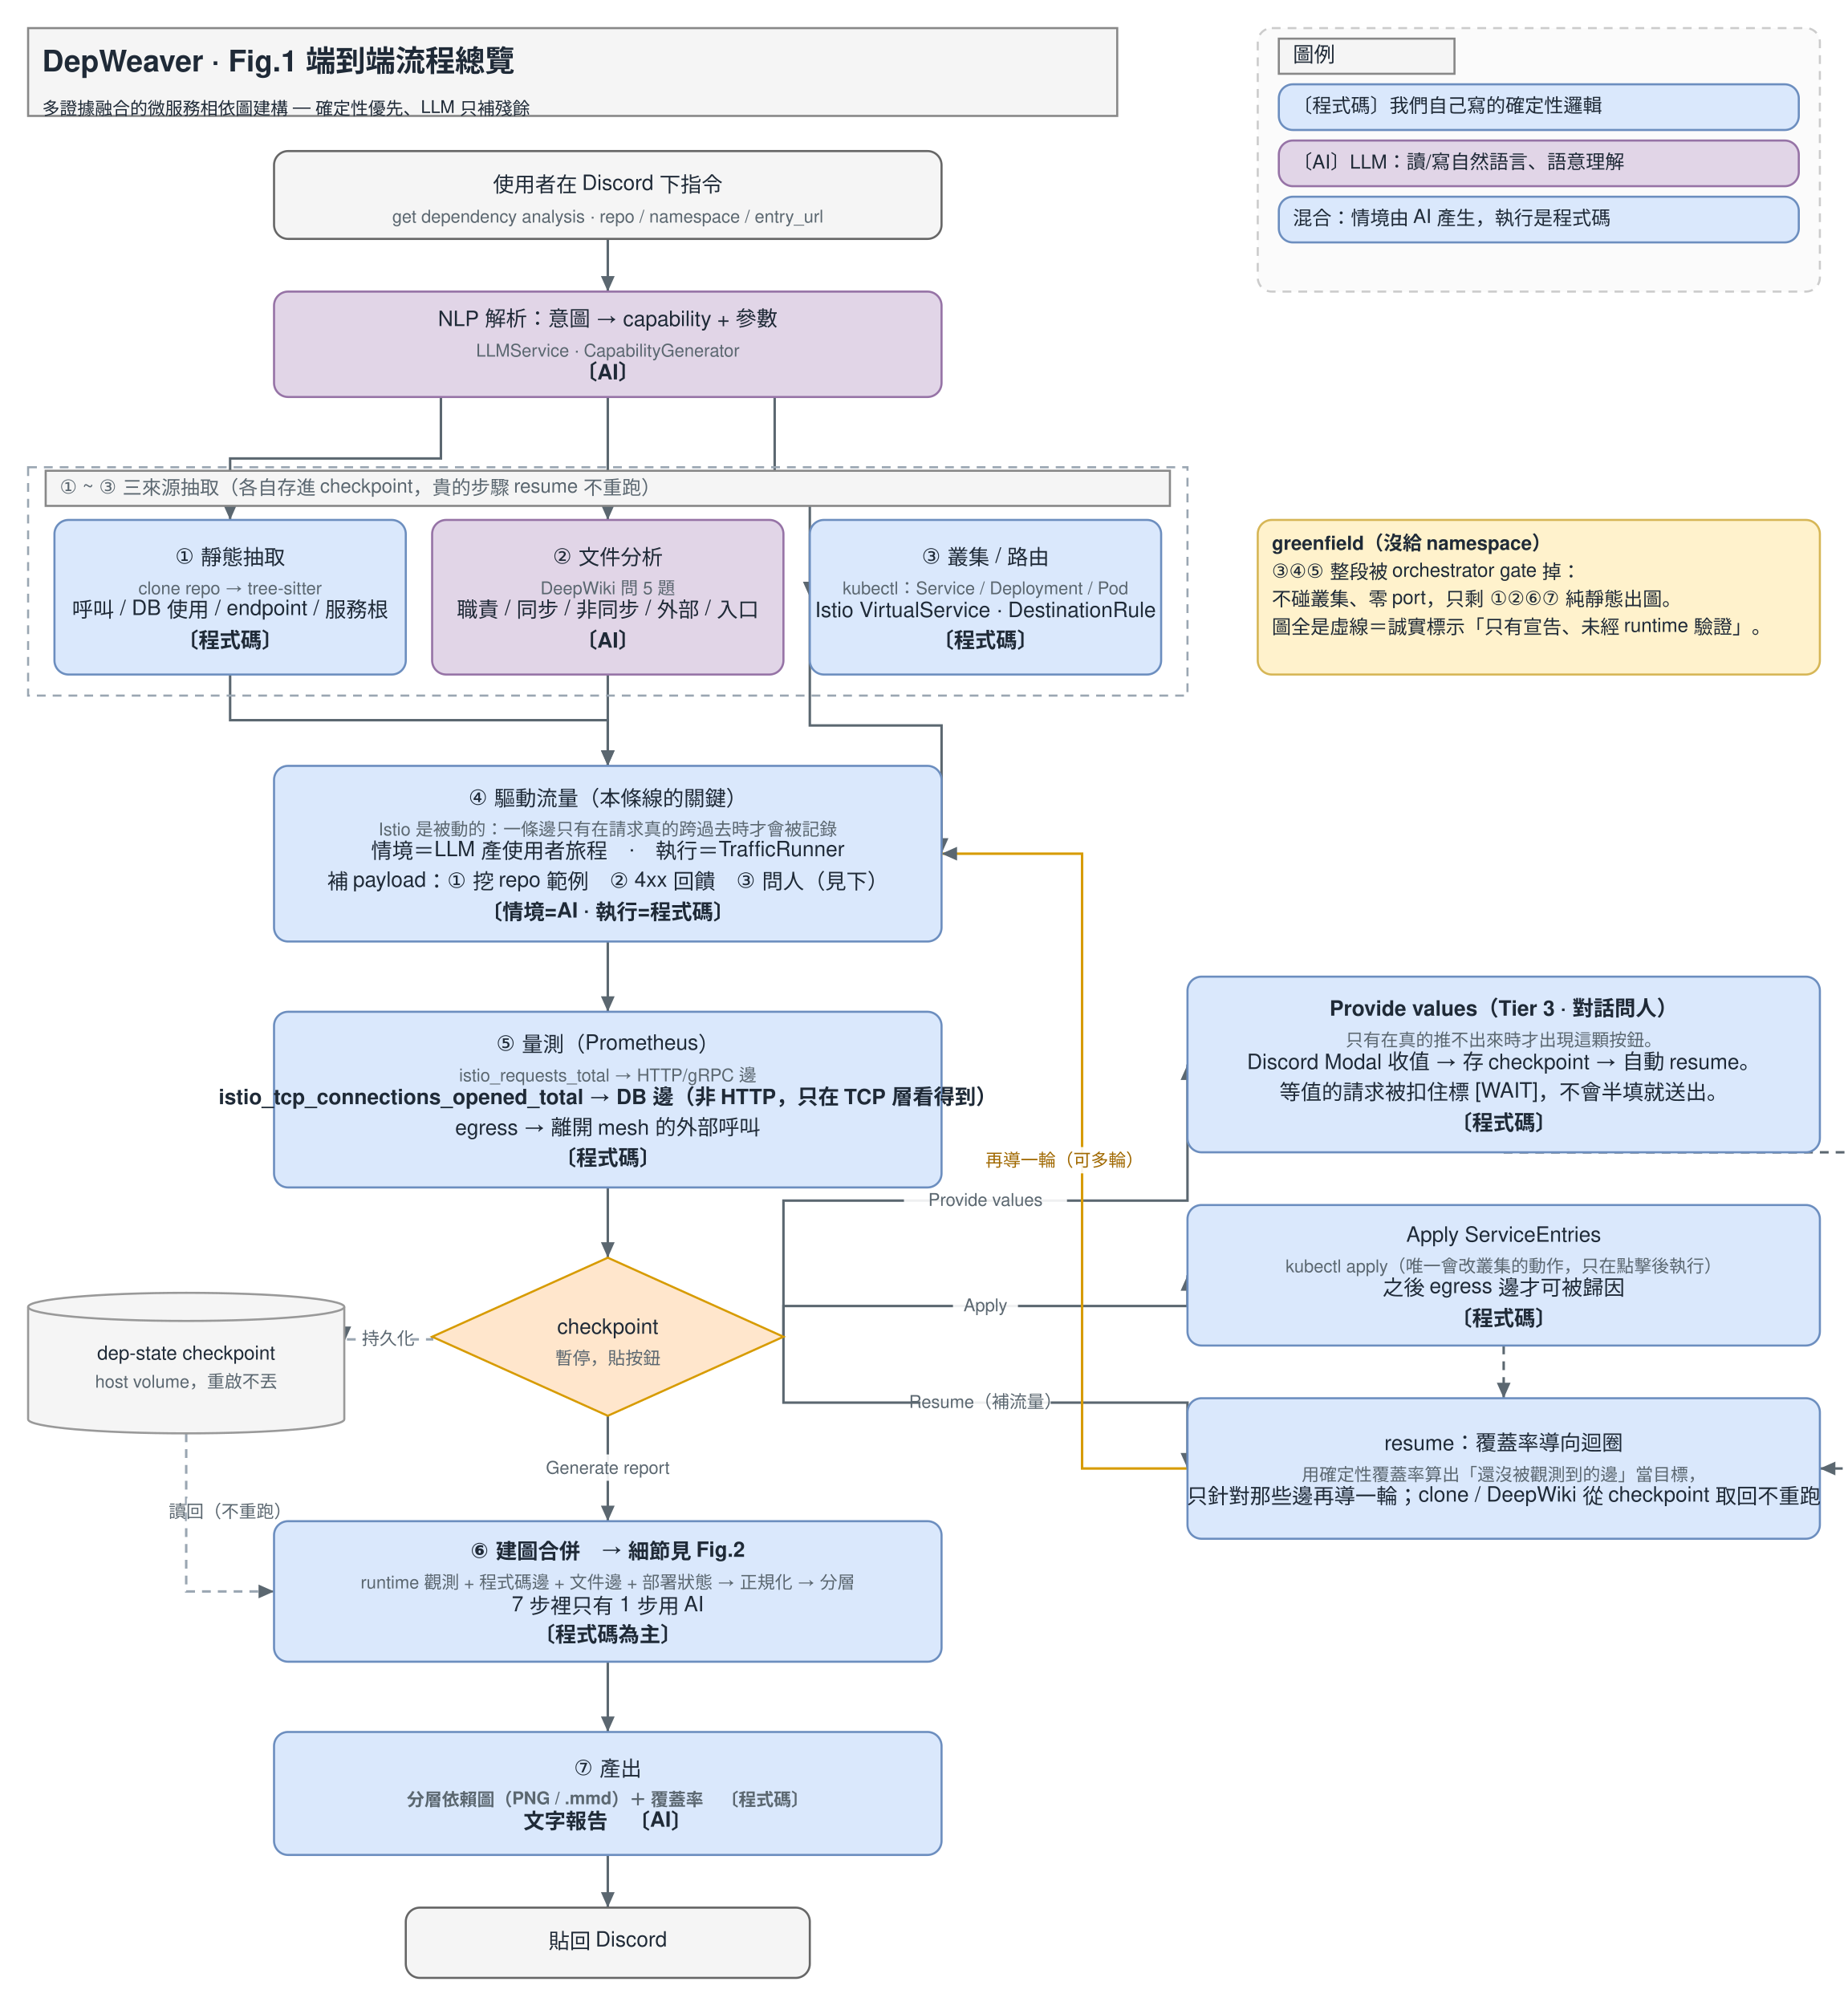
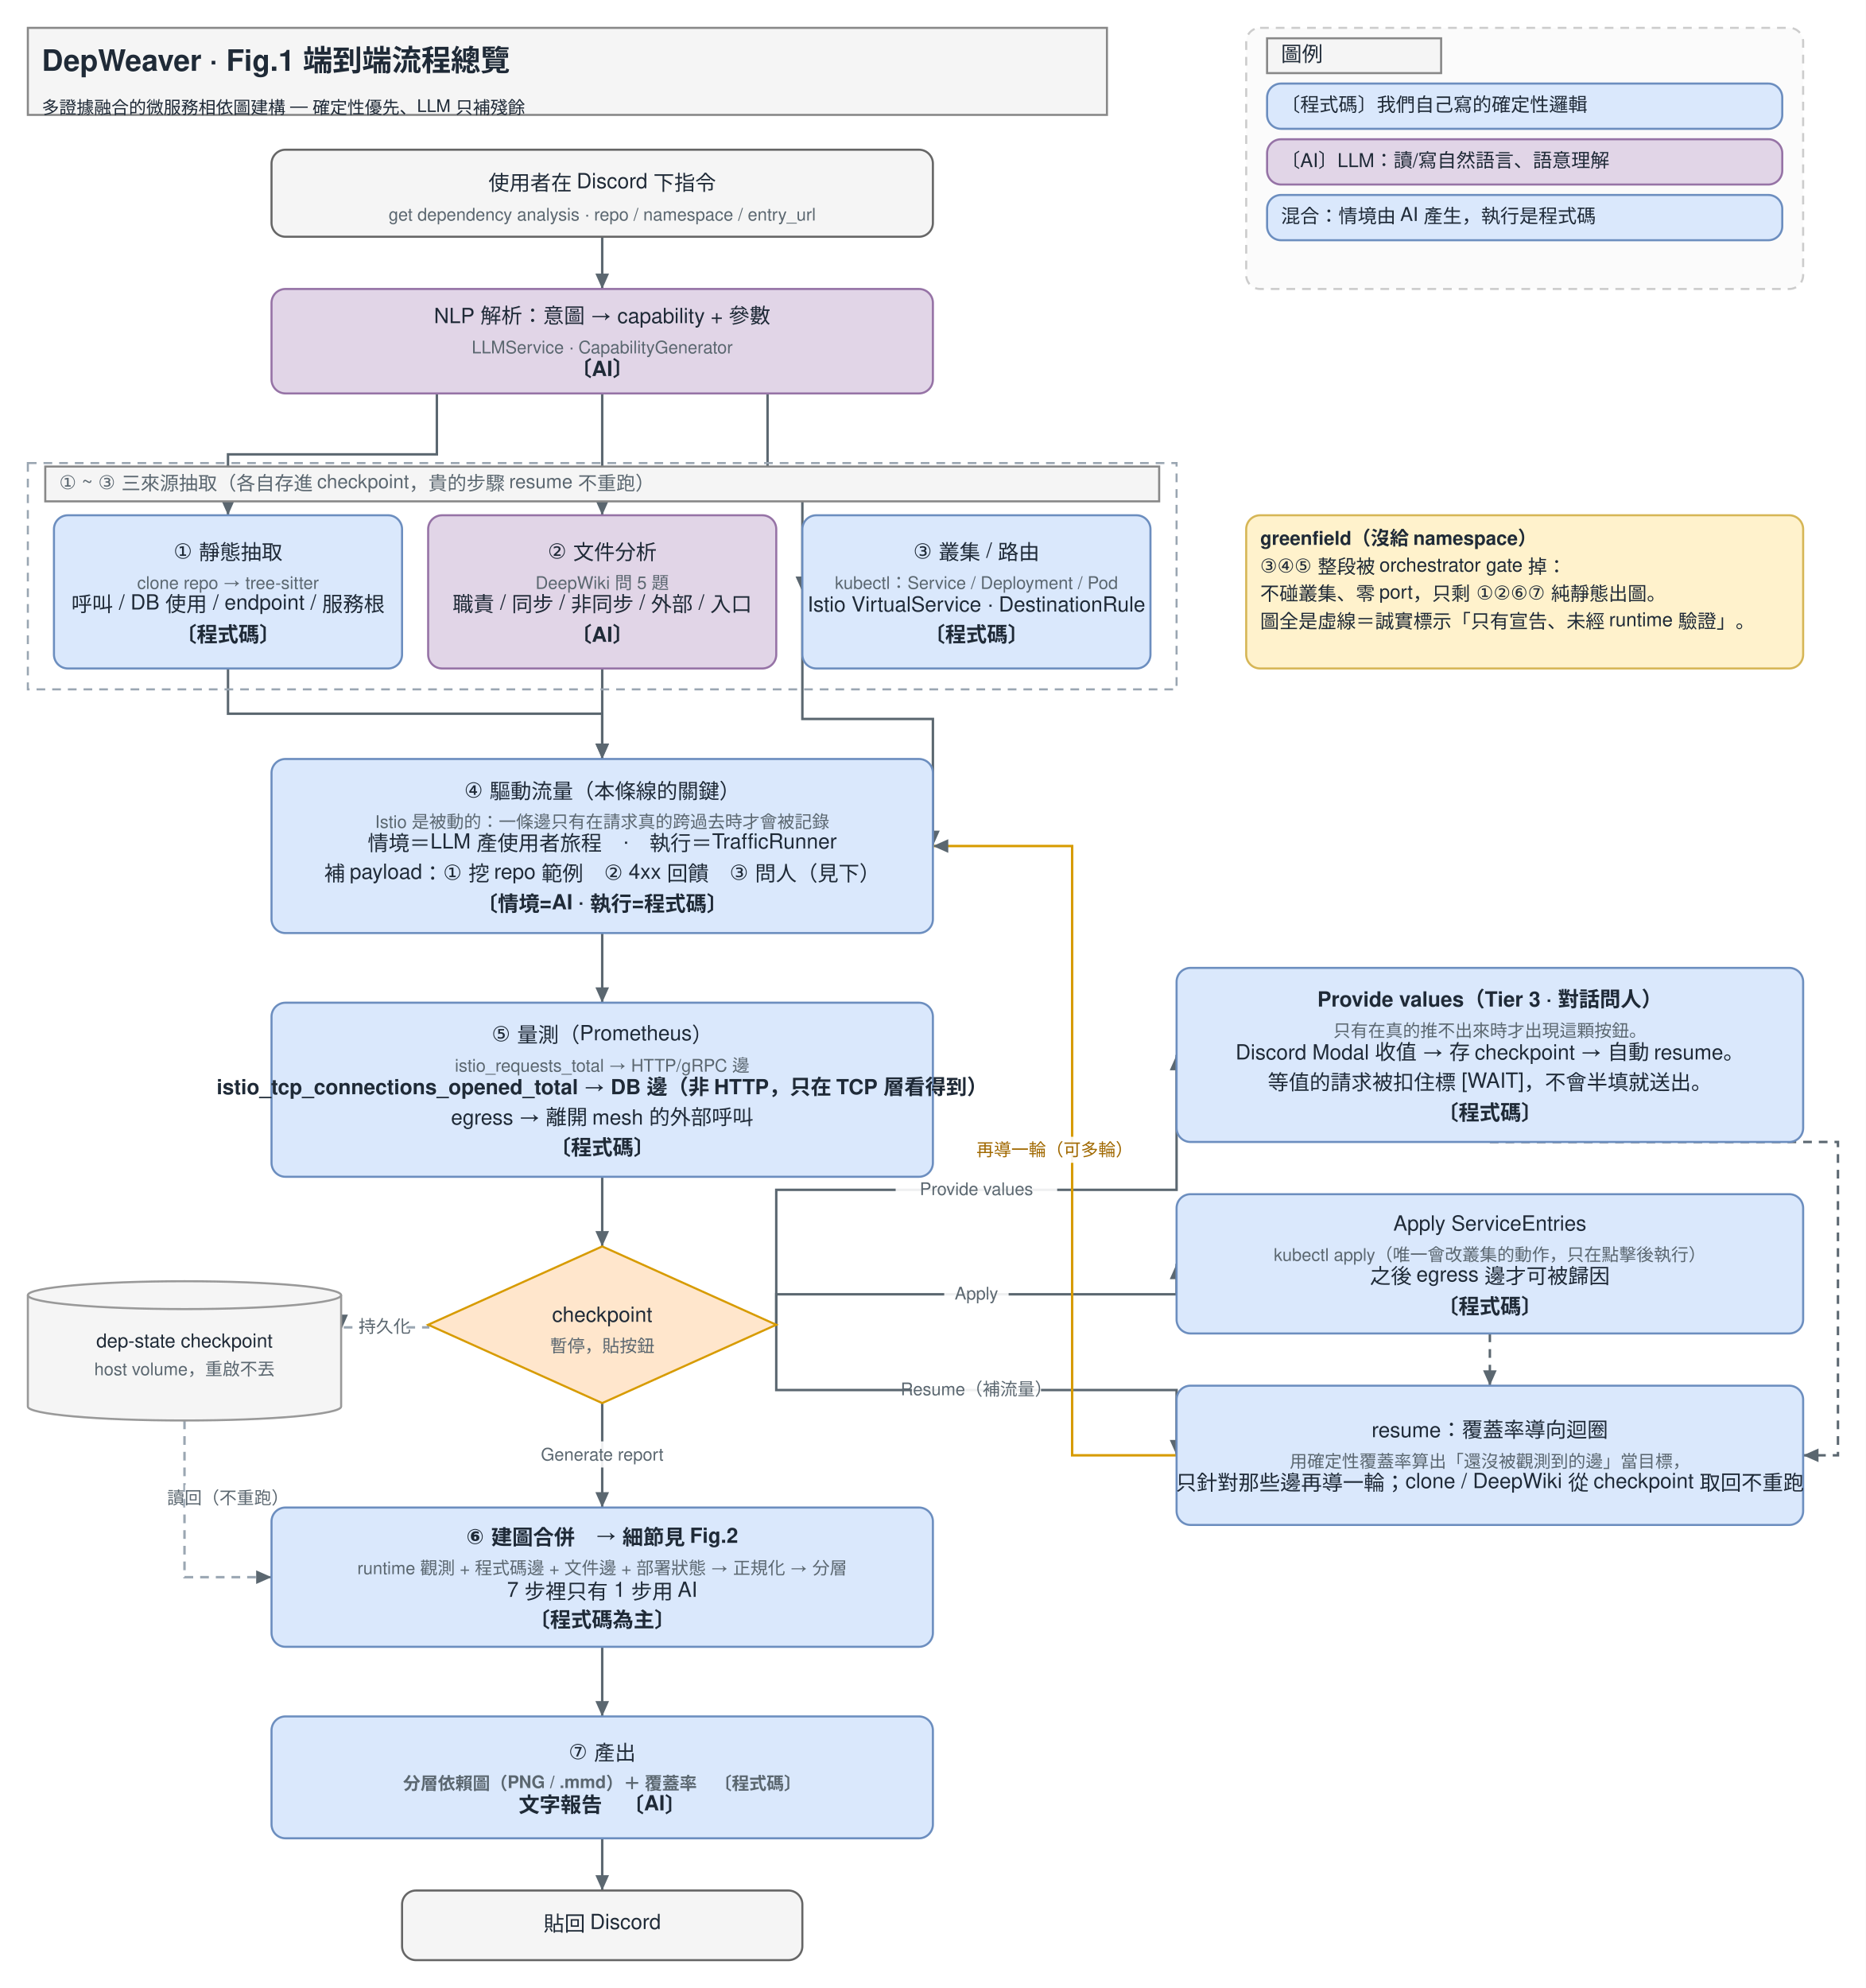
- <svg xmlns="http://www.w3.org/2000/svg" viewBox="0 0 1052 1142" width="100%" role="img" aria-label="DepWeaver 流程圖">
+ <svg xmlns="http://www.w3.org/2000/svg" viewBox="0 0 1072 1142" width="100%" role="img" aria-label="DepWeaver 流程圖">
  <defs>
    <marker id="a" viewBox="0 0 10 10" refX="9" refY="5" markerWidth="7" markerHeight="7" orient="auto-start-reverse">
      <path d="M0,1 L9,5 L0,9 z" fill="#5b6770" />
    </marker>
  </defs>
-   <rect width="1052" height="1142" fill="#ffffff" />
+   <rect width="1072" height="1142" fill="#ffffff" />
  <path d="M 346.0 136.0 L 346.0 166.0" fill="none" stroke="#5b6770" stroke-width="1.4" marker-end="url(#a)" />
  <path d="M 346.0 226.0 L 346.0 296.0" fill="none" stroke="#5b6770" stroke-width="1.4" marker-end="url(#a)" />
  <path d="M 251.0 226.0 L 251.0 261.0 L 131.0 261.0 L 131.0 296.0" fill="none" stroke="#5b6770" stroke-width="1.4" marker-end="url(#a)" />
  <path d="M 441.0 226.0 L 441.0 283.0 L 461.0 283.0 L 461.0 340.0" fill="none" stroke="#5b6770" stroke-width="1.4" marker-end="url(#a)" />
  <path d="M 346.0 384.0 L 346.0 436.0" fill="none" stroke="#5b6770" stroke-width="1.4" marker-end="url(#a)" />
  <path d="M 131.0 384.0 L 131.0 410.0 L 346.0 410.0 L 346.0 436.0" fill="none" stroke="#5b6770" stroke-width="1.4" marker-end="url(#a)" />
  <path d="M 461.0 340.0 L 461.0 413.0 L 536.0 413.0 L 536.0 486.0" fill="none" stroke="#5b6770" stroke-width="1.4" marker-end="url(#a)" />
  <path d="M 346.0 536.0 L 346.0 576.0" fill="none" stroke="#5b6770" stroke-width="1.4" marker-end="url(#a)" />
  <path d="M 346.0 676.0 L 346.0 716.0" fill="none" stroke="#5b6770" stroke-width="1.4" marker-end="url(#a)" />
  <path d="M 446.0 761.0 L 446.0 683.5 L 676.0 683.5 L 676.0 606.0" fill="none" stroke="#5b6770" stroke-width="1.4" marker-end="url(#a)" />
  <rect x="514.6" y="675.5" width="92.8" height="15" fill="#ffffff" opacity=".9" />
  <text x="561.0" y="686.5" font-size="10" fill="#5b6770" text-anchor="middle" font-family="Helvetica, Arial, sans-serif">Provide values</text>
  <path d="M 446.0 761.0 L 446.0 743.5 L 676.0 743.5 L 676.0 726.0" fill="none" stroke="#5b6770" stroke-width="1.4" marker-end="url(#a)" />
  <rect x="542.5" y="735.5" width="37.0" height="15" fill="#ffffff" opacity=".9" />
  <text x="561.0" y="746.5" font-size="10" fill="#5b6770" text-anchor="middle" font-family="Helvetica, Arial, sans-serif">Apply</text>
  <path d="M 446.0 761.0 L 446.0 798.5 L 676.0 798.5 L 676.0 836.0" fill="none" stroke="#5b6770" stroke-width="1.4" marker-end="url(#a)" />
  <rect x="523.9" y="790.5" width="74.2" height="15" fill="#ffffff" opacity=".9" />
  <text x="561.0" y="801.5" font-size="10" fill="#5b6770" text-anchor="middle" font-family="Helvetica, Arial, sans-serif">Resume（補流量）</text>
  <path d="M 856.0 656.0 L 1056.0 656.0 L 1056.0 676.0 L 1056.0 676.0 L 1056.0 836.0 L 1036.0 836.0" fill="none" stroke="#5b6770" stroke-width="1.4" stroke-dasharray="5 4" marker-end="url(#a)" />
  <path d="M 856.0 766.0 L 856.0 796.0" fill="none" stroke="#5b6770" stroke-width="1.4" stroke-dasharray="5 4" marker-end="url(#a)" />
  <path d="M 676.0 836.0 L 616.0 836.0 L 616.0 836.0 L 616.0 836.0 L 616.0 486.0 L 536.0 486.0" fill="none" stroke="#d79b00" stroke-width="1.4" marker-end="url(#a)" />
  <rect x="575.1" y="653.0" width="61.8" height="15" fill="#ffffff" opacity=".9" />
  <text x="606.0" y="664.0" font-size="10" fill="#a06800" text-anchor="middle" font-family="Helvetica, Arial, sans-serif">再導一輪（可多輪）</text>
  <path d="M 346.0 806.0 L 346.0 866.0" fill="none" stroke="#5b6770" stroke-width="1.4" marker-end="url(#a)" />
  <rect x="296.5" y="828.0" width="99.0" height="15" fill="#ffffff" opacity=".9" />
  <text x="346.0" y="839.0" font-size="10" fill="#5b6770" text-anchor="middle" font-family="Helvetica, Arial, sans-serif">Generate report</text>
  <path d="M 346.0 946.0 L 346.0 986.0" fill="none" stroke="#5b6770" stroke-width="1.4" marker-end="url(#a)" />
  <path d="M 346.0 1056.0 L 346.0 1086.0" fill="none" stroke="#5b6770" stroke-width="1.4" marker-end="url(#a)" />
  <path d="M 246.0 761.0 L 246.0 762.5 L 196.0 762.5 L 196.0 764.0" fill="none" stroke="#9aa6b2" stroke-width="1.4" stroke-dasharray="5 4" marker-end="url(#a)" />
  <rect x="208.7" y="754.5" width="24.6" height="15" fill="#ffffff" opacity=".9" />
  <text x="221.0" y="765.5" font-size="10" fill="#5b6770" text-anchor="middle" font-family="Helvetica, Arial, sans-serif">持久化</text>
  <path d="M 106.0 816.0 L 106.0 816.0 L 106.0 906.0 L 156.0 906.0" fill="none" stroke="#9aa6b2" stroke-width="1.4" stroke-dasharray="5 4" marker-end="url(#a)" />
  <rect x="106.3" y="853.0" width="49.4" height="15" fill="#ffffff" opacity=".9" />
  <text x="131.0" y="864.0" font-size="10" fill="#5b6770" text-anchor="middle" font-family="Helvetica, Arial, sans-serif">讀回（不重跑）</text>
  <rect x="16.0" y="16.0" width="620.0" height="50.0" rx="0" fill="#f5f5f5" stroke="#888888" stroke-width="1.2" />
  <text x="24.0" y="40.7" font-size="17.0" font-weight="700" fill="#1f2a37" text-anchor="start" font-family="Helvetica, Arial, sans-serif">DepWeaver · Fig.1 端到端流程總覽</text>
  <text x="24.0" y="65.3" font-size="10" font-weight="400" fill="#1f2a37" text-anchor="start" font-family="Helvetica, Arial, sans-serif">多證據融合的微服務相依圖建構 — 確定性優先、LLM 只補殘餘</text>
  <rect x="716.0" y="16.0" width="320.0" height="150.0" rx="8" fill="#fbfbfb" stroke="#cccccc" stroke-width="1.2" stroke-dasharray="5 4" />
  <rect x="728.0" y="22.0" width="100.0" height="20.0" rx="0" fill="#f5f5f5" stroke="#888888" stroke-width="1.2" />
  <text x="736.0" y="35.3" font-size="12.0" font-weight="400" fill="#1f2a37" text-anchor="start" font-family="Helvetica, Arial, sans-serif">圖例</text>
  <rect x="728.0" y="48.0" width="296.0" height="26.0" rx="8" fill="#dae8fc" stroke="#6c8ebf" stroke-width="1.2" />
  <text x="736.0" y="64.0" font-size="11.0" font-weight="400" fill="#1f2a37" text-anchor="start" font-family="Helvetica, Arial, sans-serif">〔程式碼〕我們自己寫的確定性邏輯</text>
  <rect x="728.0" y="80.0" width="296.0" height="26.0" rx="8" fill="#e1d5e7" stroke="#9673a6" stroke-width="1.2" />
  <text x="736.0" y="96.0" font-size="11.0" font-weight="400" fill="#1f2a37" text-anchor="start" font-family="Helvetica, Arial, sans-serif">〔AI〕LLM：讀/寫自然語言、語意理解</text>
  <rect x="728.0" y="112.0" width="296.0" height="26.0" rx="8" fill="#dae8fc" stroke="#6c8ebf" stroke-width="1.2" />
  <text x="736.0" y="128.0" font-size="11.0" font-weight="400" fill="#1f2a37" text-anchor="start" font-family="Helvetica, Arial, sans-serif">混合：情境由 AI 產生，執行是程式碼</text>
  <rect x="156.0" y="86.0" width="380.0" height="50.0" rx="8" fill="#f5f5f5" stroke="#666666" stroke-width="1.2" />
  <text x="346.0" y="109.3" font-size="12.0" font-weight="400" fill="#1f2a37" text-anchor="middle" font-family="Helvetica, Arial, sans-serif">使用者在 Discord 下指令</text>
  <text x="346.0" y="126.7" font-size="10" font-weight="400" fill="#5b6770" text-anchor="middle" font-family="Helvetica, Arial, sans-serif">get dependency analysis · repo / namespace / entry_url</text>
  <rect x="156.0" y="166.0" width="380.0" height="60.0" rx="8" fill="#e1d5e7" stroke="#9673a6" stroke-width="1.2" />
  <text x="346.0" y="185.6" font-size="12.0" font-weight="400" fill="#1f2a37" text-anchor="middle" font-family="Helvetica, Arial, sans-serif">NLP 解析：意圖 → capability + 參數</text>
  <text x="346.0" y="203.0" font-size="10" font-weight="400" fill="#5b6770" text-anchor="middle" font-family="Helvetica, Arial, sans-serif">LLMService · CapabilityGenerator</text>
  <text x="346.0" y="216.0" font-size="12.0" font-weight="700" fill="#1f2a37" text-anchor="middle" font-family="Helvetica, Arial, sans-serif">〔AI〕</text>
  <rect x="16.0" y="266.0" width="660.0" height="130.0" rx="0" fill="none" stroke="#9aa6b2" stroke-width="1.2" stroke-dasharray="5 4" />
  <rect x="26.0" y="268.0" width="640.0" height="20.0" rx="0" fill="#f5f5f5" stroke="#888888" stroke-width="1.2" />
  <text x="34.0" y="281.0" font-size="11.0" font-weight="400" fill="#5b6770" text-anchor="start" font-family="Helvetica, Arial, sans-serif">① ~ ③ 三來源抽取（各自存進 checkpoint，貴的步驟 resume 不重跑）</text>
  <rect x="31.0" y="296.0" width="200.0" height="88.0" rx="8" fill="#dae8fc" stroke="#6c8ebf" stroke-width="1.2" />
  <text x="131.0" y="320.9" font-size="12.0" font-weight="400" fill="#1f2a37" text-anchor="middle" font-family="Helvetica, Arial, sans-serif">① 靜態抽取</text>
  <text x="131.0" y="338.3" font-size="10" font-weight="400" fill="#5b6770" text-anchor="middle" font-family="Helvetica, Arial, sans-serif">clone repo → tree-sitter</text>
  <text x="131.0" y="351.3" font-size="12.0" font-weight="400" fill="#1f2a37" text-anchor="middle" font-family="Helvetica, Arial, sans-serif">呼叫 / DB 使用 / endpoint / 服務根</text>
  <text x="131.0" y="368.7" font-size="12.0" font-weight="700" fill="#1f2a37" text-anchor="middle" font-family="Helvetica, Arial, sans-serif">〔程式碼〕</text>
  <rect x="246.0" y="296.0" width="200.0" height="88.0" rx="8" fill="#e1d5e7" stroke="#9673a6" stroke-width="1.2" />
  <text x="346.0" y="320.9" font-size="12.0" font-weight="400" fill="#1f2a37" text-anchor="middle" font-family="Helvetica, Arial, sans-serif">② 文件分析</text>
  <text x="346.0" y="338.3" font-size="10" font-weight="400" fill="#5b6770" text-anchor="middle" font-family="Helvetica, Arial, sans-serif">DeepWiki 問 5 題</text>
  <text x="346.0" y="351.3" font-size="12.0" font-weight="400" fill="#1f2a37" text-anchor="middle" font-family="Helvetica, Arial, sans-serif">職責 / 同步 / 非同步 / 外部 / 入口</text>
  <text x="346.0" y="368.7" font-size="12.0" font-weight="700" fill="#1f2a37" text-anchor="middle" font-family="Helvetica, Arial, sans-serif">〔AI〕</text>
  <rect x="461.0" y="296.0" width="200.0" height="88.0" rx="8" fill="#dae8fc" stroke="#6c8ebf" stroke-width="1.2" />
  <text x="561.0" y="320.9" font-size="12.0" font-weight="400" fill="#1f2a37" text-anchor="middle" font-family="Helvetica, Arial, sans-serif">③ 叢集 / 路由</text>
  <text x="561.0" y="338.3" font-size="10" font-weight="400" fill="#5b6770" text-anchor="middle" font-family="Helvetica, Arial, sans-serif">kubectl：Service / Deployment / Pod</text>
  <text x="561.0" y="351.3" font-size="12.0" font-weight="400" fill="#1f2a37" text-anchor="middle" font-family="Helvetica, Arial, sans-serif">Istio VirtualService · DestinationRule</text>
  <text x="561.0" y="368.7" font-size="12.0" font-weight="700" fill="#1f2a37" text-anchor="middle" font-family="Helvetica, Arial, sans-serif">〔程式碼〕</text>
  <rect x="716.0" y="296.0" width="320.0" height="88.0" rx="8" fill="#fff2cc" stroke="#d6b656" stroke-width="1.2" />
  <text x="724.0" y="313.0" font-size="11.0" font-weight="700" fill="#1f2a37" text-anchor="start" font-family="Helvetica, Arial, sans-serif">greenfield（沒給 namespace）</text>
  <text x="724.0" y="328.9" font-size="11.0" font-weight="400" fill="#1f2a37" text-anchor="start" font-family="Helvetica, Arial, sans-serif">③④⑤ 整段被 orchestrator gate 掉：</text>
  <text x="724.0" y="344.9" font-size="11.0" font-weight="400" fill="#1f2a37" text-anchor="start" font-family="Helvetica, Arial, sans-serif">不碰叢集、零 port，只剩 ①②⑥⑦ 純靜態出圖。</text>
  <text x="724.0" y="360.8" font-size="11.0" font-weight="400" fill="#1f2a37" text-anchor="start" font-family="Helvetica, Arial, sans-serif">圖全是虛線＝誠實標示「只有宣告、未經 runtime 驗證」。</text>
  <rect x="156.0" y="436.0" width="380.0" height="100.0" rx="8" fill="#dae8fc" stroke="#6c8ebf" stroke-width="1.2" />
  <text x="346.0" y="458.2" font-size="12.0" font-weight="400" fill="#1f2a37" text-anchor="middle" font-family="Helvetica, Arial, sans-serif">④ 驅動流量（本條線的關鍵）</text>
  <text x="346.0" y="475.6" font-size="10" font-weight="400" fill="#5b6770" text-anchor="middle" font-family="Helvetica, Arial, sans-serif">Istio 是被動的：一條邊只有在請求真的跨過去時才會被記錄</text>
  <text x="346.0" y="488.6" font-size="12.0" font-weight="400" fill="#1f2a37" text-anchor="middle" font-family="Helvetica, Arial, sans-serif">情境＝LLM 產使用者旅程　·　執行＝TrafficRunner</text>
  <text x="346.0" y="506.0" font-size="12.0" font-weight="400" fill="#1f2a37" text-anchor="middle" font-family="Helvetica, Arial, sans-serif">補 payload：① 挖 repo 範例　② 4xx 回饋　③ 問人（見下）</text>
  <text x="346.0" y="523.4" font-size="12.0" font-weight="700" fill="#1f2a37" text-anchor="middle" font-family="Helvetica, Arial, sans-serif">〔情境=AI · 執行=程式碼〕</text>
  <rect x="156.0" y="576.0" width="380.0" height="100.0" rx="8" fill="#dae8fc" stroke="#6c8ebf" stroke-width="1.2" />
  <text x="346.0" y="598.2" font-size="12.0" font-weight="400" fill="#1f2a37" text-anchor="middle" font-family="Helvetica, Arial, sans-serif">⑤ 量測（Prometheus）</text>
  <text x="346.0" y="615.6" font-size="10" font-weight="400" fill="#5b6770" text-anchor="middle" font-family="Helvetica, Arial, sans-serif">istio_requests_total → HTTP/gRPC 邊</text>
  <text x="346.0" y="628.6" font-size="12.0" font-weight="700" fill="#1f2a37" text-anchor="middle" font-family="Helvetica, Arial, sans-serif">istio_tcp_connections_opened_total → DB 邊（非 HTTP，只在 TCP 層看得到）</text>
  <text x="346.0" y="646.0" font-size="12.0" font-weight="400" fill="#1f2a37" text-anchor="middle" font-family="Helvetica, Arial, sans-serif">egress → 離開 mesh 的外部呼叫</text>
  <text x="346.0" y="663.4" font-size="12.0" font-weight="700" fill="#1f2a37" text-anchor="middle" font-family="Helvetica, Arial, sans-serif">〔程式碼〕</text>
  <path d="M 346.0 716.0 L 446.0 761.0 L 346.0 806.0 L 246.0 761.0 z" fill="#ffe6cc" stroke="#d79b00" stroke-width="1.2" />
  <text x="346.0" y="759.3" font-size="12.0" font-weight="400" fill="#1f2a37" text-anchor="middle" font-family="Helvetica, Arial, sans-serif">checkpoint</text>
  <text x="346.0" y="776.7" font-size="10" font-weight="400" fill="#5b6770" text-anchor="middle" font-family="Helvetica, Arial, sans-serif">暫停，貼按鈕</text>
  <rect x="676.0" y="556.0" width="360.0" height="100.0" rx="8" fill="#dae8fc" stroke="#6c8ebf" stroke-width="1.2" />
  <text x="856.0" y="578.2" font-size="12.0" font-weight="700" fill="#1f2a37" text-anchor="middle" font-family="Helvetica, Arial, sans-serif">Provide values（Tier 3 · 對話問人）</text>
  <text x="856.0" y="595.6" font-size="10" font-weight="400" fill="#5b6770" text-anchor="middle" font-family="Helvetica, Arial, sans-serif">只有在真的推不出來時才出現這顆按鈕。</text>
  <text x="856.0" y="608.6" font-size="12.0" font-weight="400" fill="#1f2a37" text-anchor="middle" font-family="Helvetica, Arial, sans-serif">Discord Modal 收值 → 存 checkpoint → 自動 resume。</text>
  <text x="856.0" y="626.0" font-size="12.0" font-weight="400" fill="#1f2a37" text-anchor="middle" font-family="Helvetica, Arial, sans-serif">等值的請求被扣住標 [WAIT]，不會半填就送出。</text>
  <text x="856.0" y="643.4" font-size="12.0" font-weight="700" fill="#1f2a37" text-anchor="middle" font-family="Helvetica, Arial, sans-serif">〔程式碼〕</text>
  <rect x="676.0" y="686.0" width="360.0" height="80.0" rx="8" fill="#dae8fc" stroke="#6c8ebf" stroke-width="1.2" />
  <text x="856.0" y="706.9" font-size="12.0" font-weight="400" fill="#1f2a37" text-anchor="middle" font-family="Helvetica, Arial, sans-serif">Apply ServiceEntries</text>
  <text x="856.0" y="724.3" font-size="10" font-weight="400" fill="#5b6770" text-anchor="middle" font-family="Helvetica, Arial, sans-serif">kubectl apply（唯一會改叢集的動作，只在點擊後執行）</text>
  <text x="856.0" y="737.3" font-size="12.0" font-weight="400" fill="#1f2a37" text-anchor="middle" font-family="Helvetica, Arial, sans-serif">之後 egress 邊才可被歸因</text>
  <text x="856.0" y="754.7" font-size="12.0" font-weight="700" fill="#1f2a37" text-anchor="middle" font-family="Helvetica, Arial, sans-serif">〔程式碼〕</text>
  <rect x="676.0" y="796.0" width="360.0" height="80.0" rx="8" fill="#dae8fc" stroke="#6c8ebf" stroke-width="1.2" />
  <text x="856.0" y="825.6" font-size="12.0" font-weight="400" fill="#1f2a37" text-anchor="middle" font-family="Helvetica, Arial, sans-serif">resume：覆蓋率導向迴圈</text>
  <text x="856.0" y="843.0" font-size="10" font-weight="400" fill="#5b6770" text-anchor="middle" font-family="Helvetica, Arial, sans-serif">用確定性覆蓋率算出「還沒被觀測到的邊」當目標，</text>
  <text x="856.0" y="856.0" font-size="12.0" font-weight="400" fill="#1f2a37" text-anchor="middle" font-family="Helvetica, Arial, sans-serif">只針對那些邊再導一輪；clone / DeepWiki 從 checkpoint 取回不重跑</text>
  <rect x="156.0" y="866.0" width="380.0" height="80.0" rx="8" fill="#dae8fc" stroke="#6c8ebf" stroke-width="1.2" />
  <text x="346.0" y="886.9" font-size="12.0" font-weight="700" fill="#1f2a37" text-anchor="middle" font-family="Helvetica, Arial, sans-serif">⑥ 建圖合併　→ 細節見 Fig.2</text>
  <text x="346.0" y="904.3" font-size="10" font-weight="400" fill="#5b6770" text-anchor="middle" font-family="Helvetica, Arial, sans-serif">runtime 觀測 + 程式碼邊 + 文件邊 + 部署狀態 → 正規化 → 分層</text>
  <text x="346.0" y="917.3" font-size="12.0" font-weight="400" fill="#1f2a37" text-anchor="middle" font-family="Helvetica, Arial, sans-serif">7 步裡只有 1 步用 AI</text>
  <text x="346.0" y="934.7" font-size="12.0" font-weight="700" fill="#1f2a37" text-anchor="middle" font-family="Helvetica, Arial, sans-serif">〔程式碼為主〕</text>
  <rect x="156.0" y="986.0" width="380.0" height="70.0" rx="8" fill="#dae8fc" stroke="#6c8ebf" stroke-width="1.2" />
  <text x="346.0" y="1010.6" font-size="12.0" font-weight="400" fill="#1f2a37" text-anchor="middle" font-family="Helvetica, Arial, sans-serif">⑦ 產出</text>
  <text x="346.0" y="1028.0" font-size="10" font-weight="700" fill="#5b6770" text-anchor="middle" font-family="Helvetica, Arial, sans-serif">分層依賴圖（PNG / .mmd）＋ 覆蓋率　〔程式碼〕</text>
  <text x="346.0" y="1041.0" font-size="12.0" font-weight="700" fill="#1f2a37" text-anchor="middle" font-family="Helvetica, Arial, sans-serif">文字報告　〔AI〕</text>
  <rect x="231.0" y="1086.0" width="230.0" height="40.0" rx="8" fill="#f5f5f5" stroke="#666666" stroke-width="1.2" />
  <text x="346.0" y="1109.3" font-size="12.0" font-weight="400" fill="#1f2a37" text-anchor="middle" font-family="Helvetica, Arial, sans-serif">貼回 Discord</text>
  <path d="M 16.0 744.0 a 90.0 8 0 0 1 180.0 0 v 64.0 a 90.0 8 0 0 1 -180.0 0 z" fill="#f5f5f5" stroke="#999999" stroke-width="1.2" />
  <path d="M 16.0 744.0 a 90.0 8 0 0 0 180.0 0" fill="none" stroke="#999999" stroke-width="1.2" />
  <text x="106.0" y="774.0" font-size="11.0" font-weight="400" fill="#1f2a37" text-anchor="middle" font-family="Helvetica, Arial, sans-serif">dep-state checkpoint</text>
  <text x="106.0" y="790.0" font-size="10" font-weight="400" fill="#5b6770" text-anchor="middle" font-family="Helvetica, Arial, sans-serif">host volume，重啟不丟</text>
</svg>
